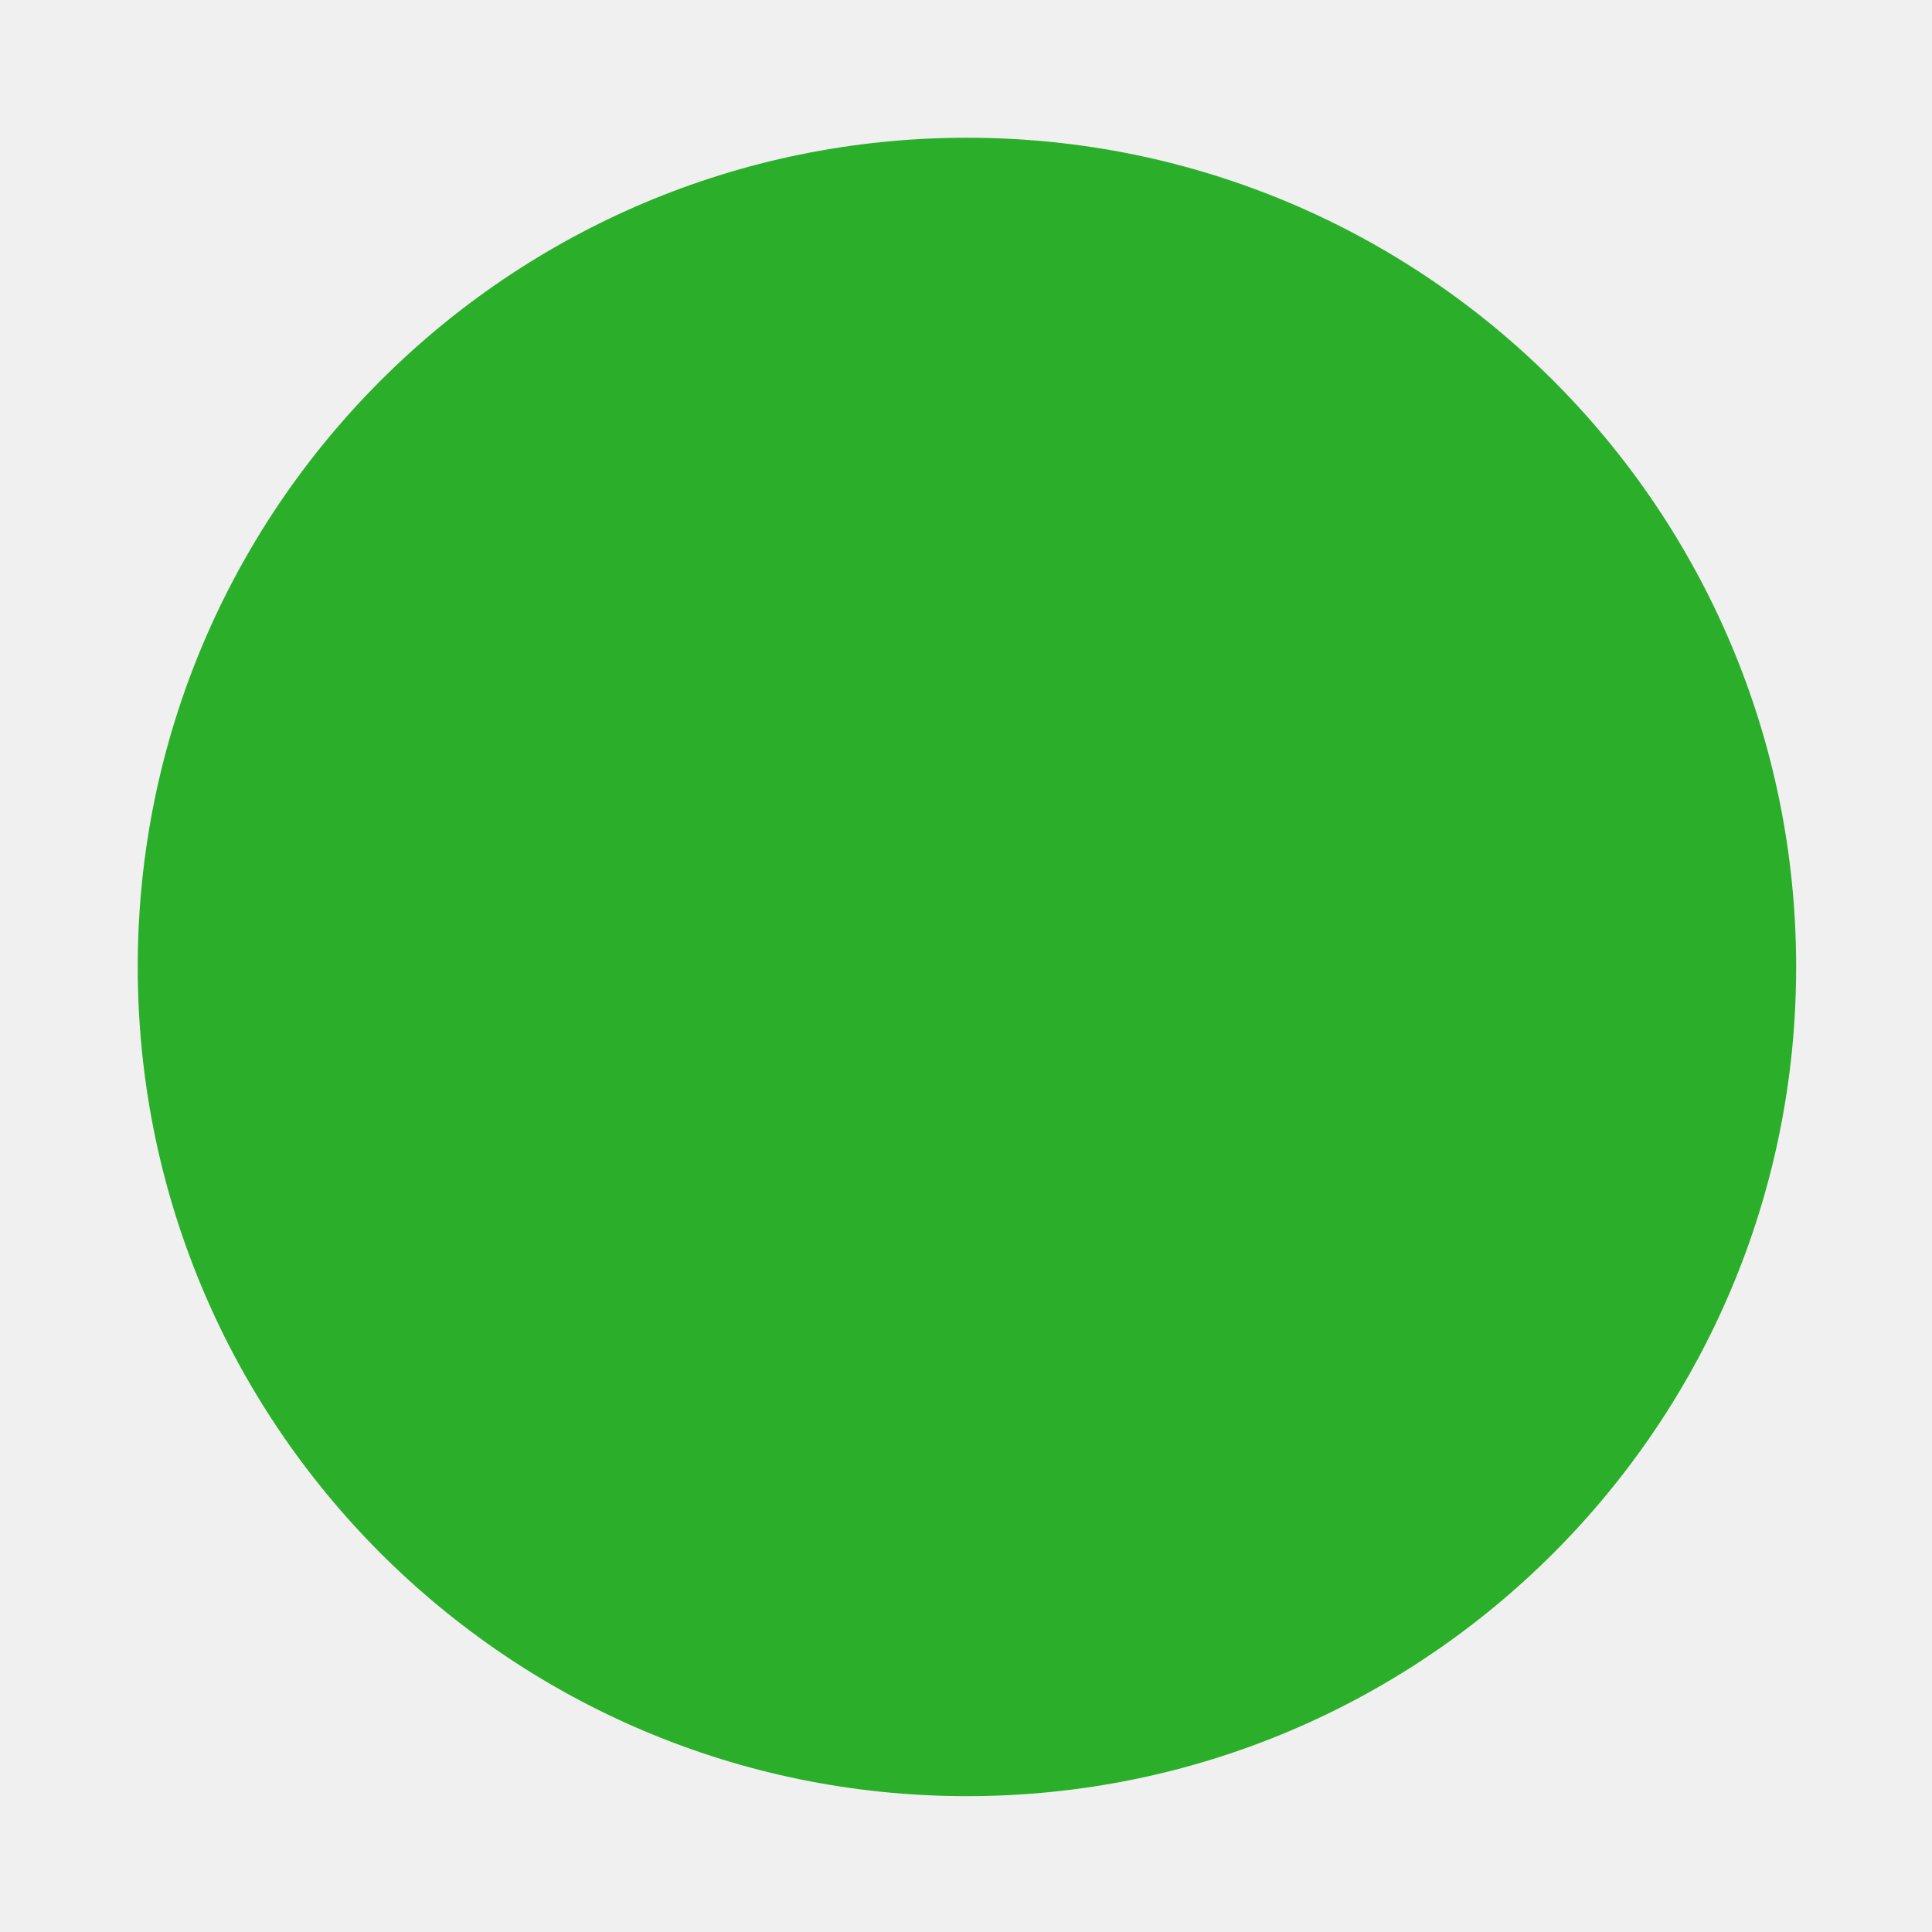
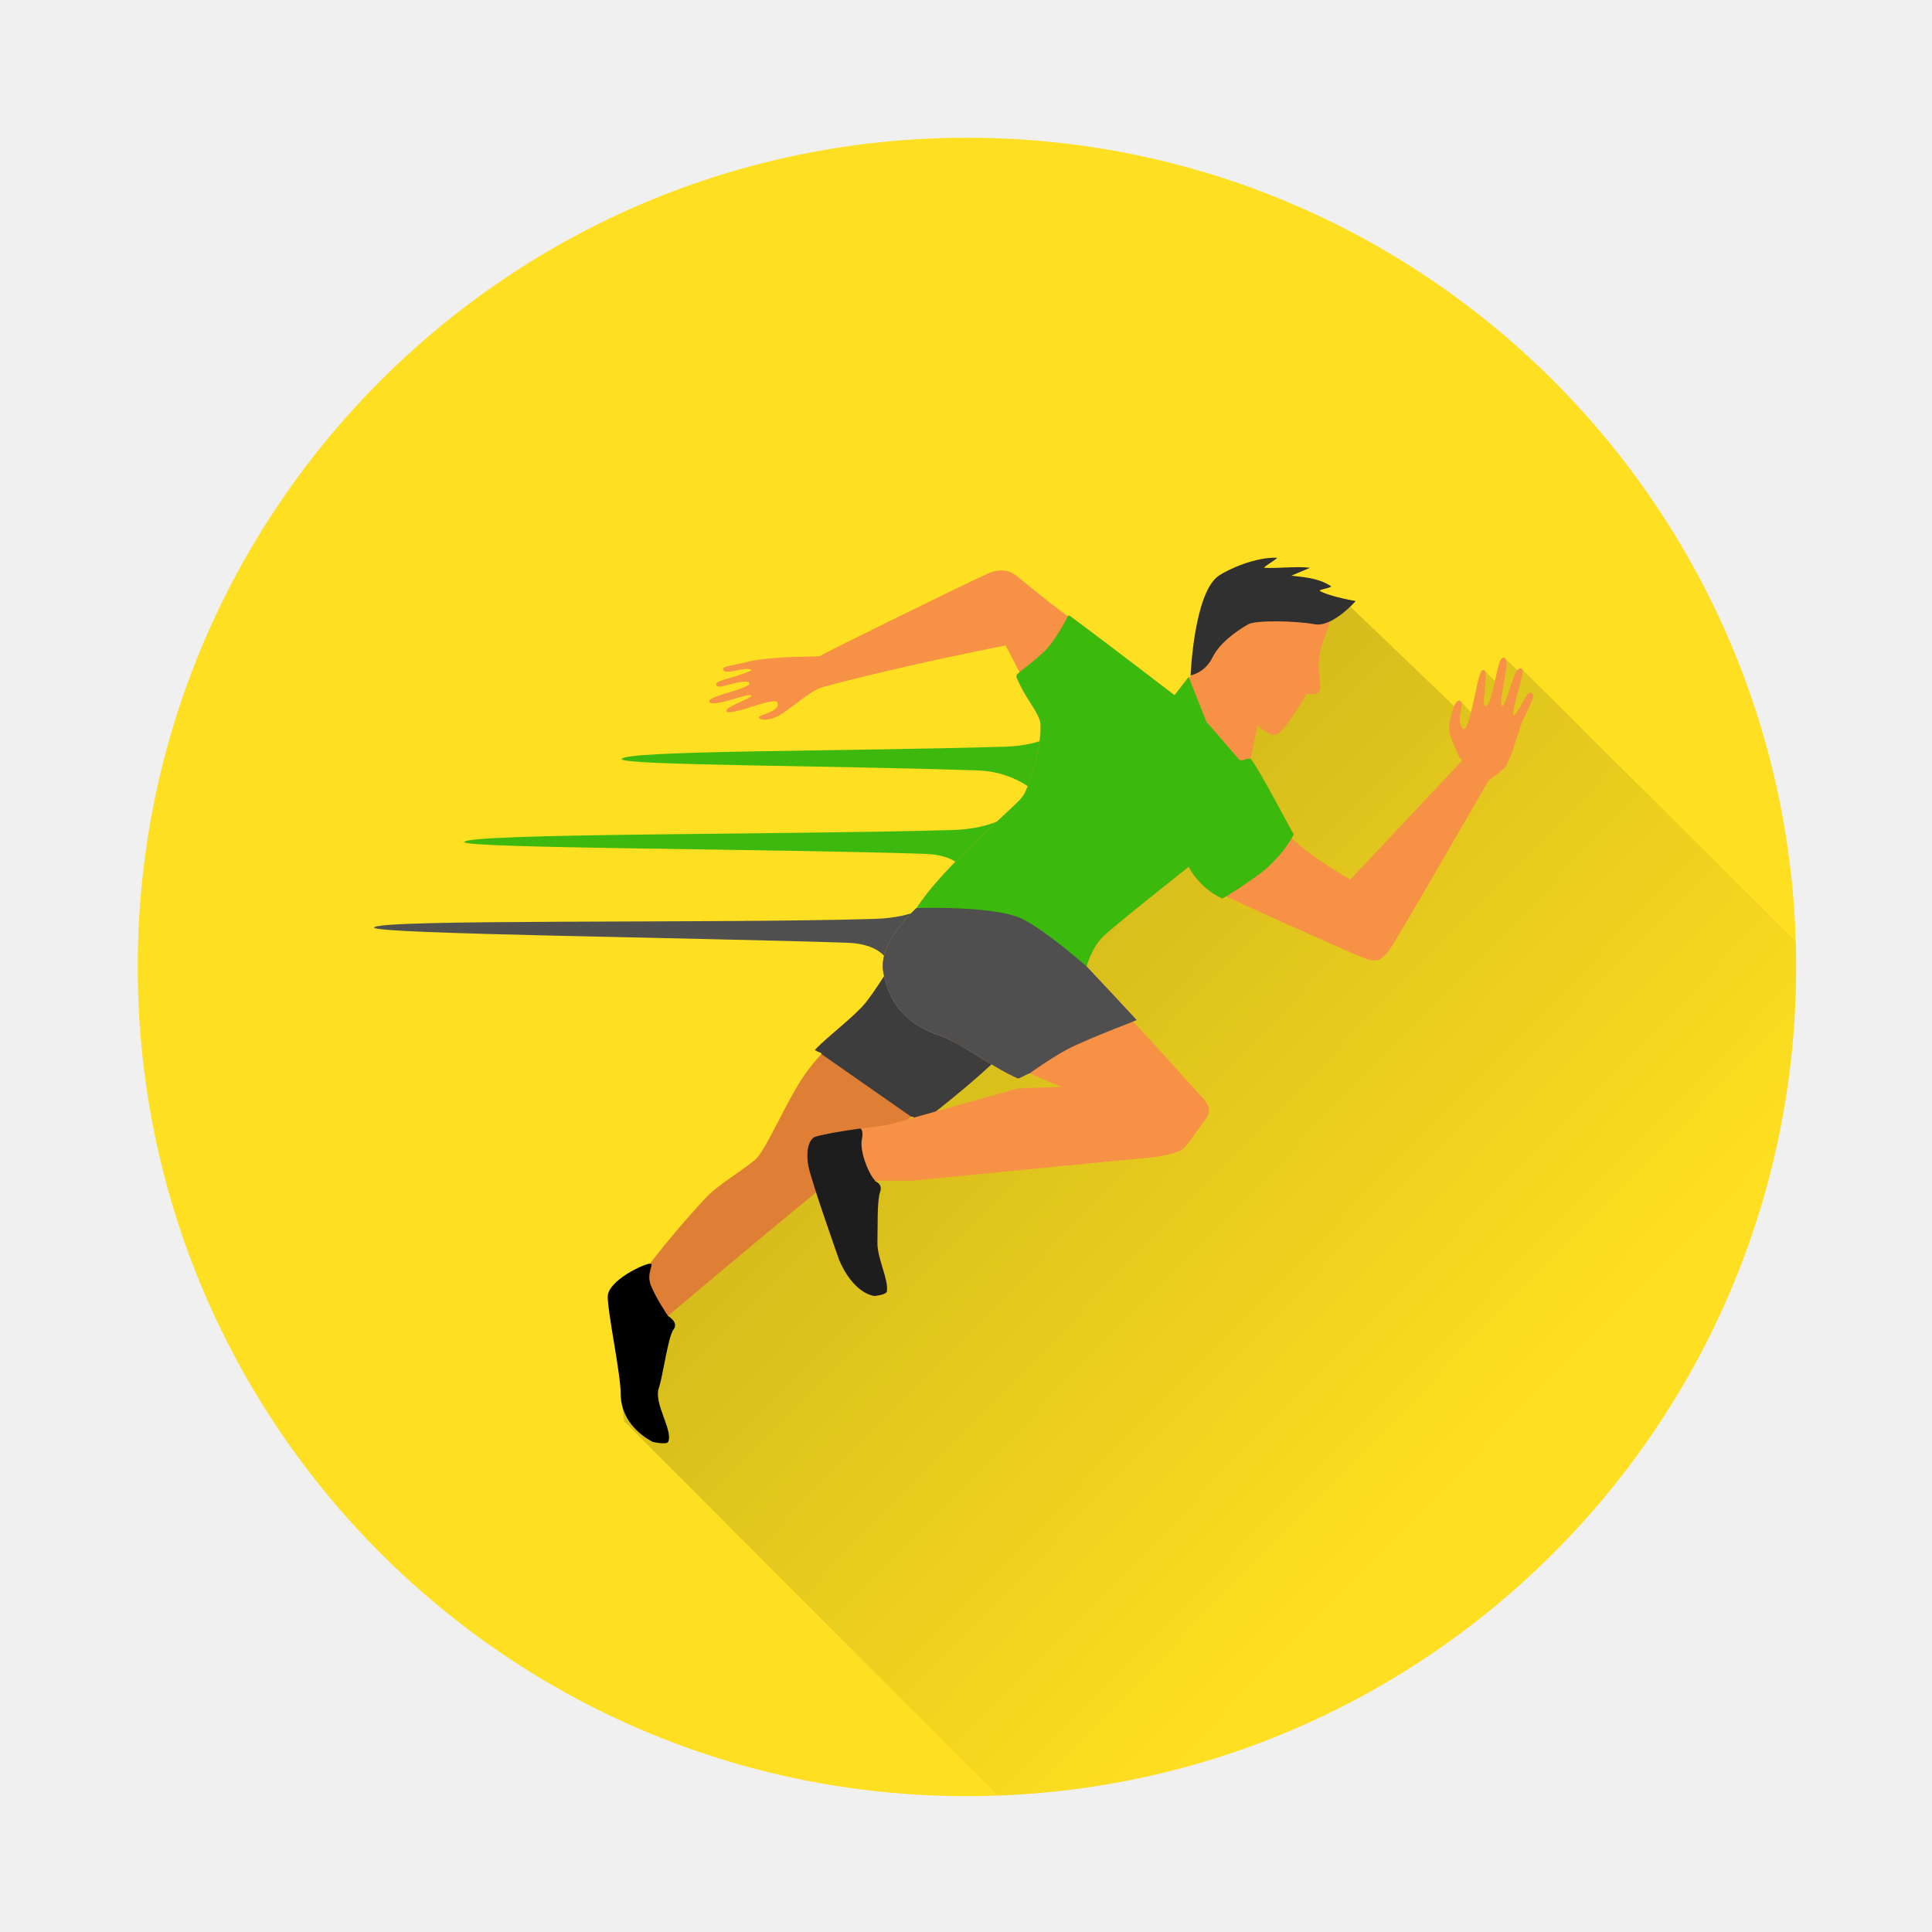
<svg xmlns="http://www.w3.org/2000/svg" xmlns:xlink="http://www.w3.org/1999/xlink" width="1024px" height="1024px" viewBox="0 0 1024 1024" version="1.1">
  <defs>
-     <circle id="path-1" cx="512.5" cy="512.5" r="439.5" />
+     <linearGradient x1="14.645%" y1="14.645%" x2="72.693%" y2="72.693%" id="linearGradient-1">
+       <stop stop-color="#000000" offset="0%" />
+       <stop stop-color="#000000" stop-opacity="0" offset="100%" />
+     </linearGradient>
+     <path d="M282.271,308.261 C282.271,308.261 269.301,330.71 261.011,341.222 C255.321,348.436 241.659,358.499 234.05,366.329 C232.905,367.508 238.404,367.511 237.263,368.763 C234.218,372.105 231.211,375.736 228.363,379.803 C219.114,393.013 207.815,420.037 202.335,424.593 C193.874,431.627 182.66,437.807 175.935,445.032 C152.389,470.333 138.666,490.345 138.666,490.345 L142.873,518.55 C142.873,518.55 209.709,461.953 245.139,433.381 C255.838,424.752 270.285,413.366 285.08,401.798 C285.605,401.388 290.723,404.807 291.248,404.397 C300.12,397.464 305.05,393.523 313.157,386.757 C334.244,369.159 351.613,350.211 351.613,350.211 L282.271,308.261 Z" id="path-2" />
+     <path d="M340.819,169.039 C340.23,167.645 342.393,166.272 342.393,166.272 L335.017,152.096 C335.017,152.096 282.002,162.311 238.116,174.158 C232.102,175.781 223.602,183.596 216.349,188.383 C211.389,191.657 206.257,192.134 204.479,190.698 C202.701,189.262 209.771,188.607 213.201,185.52 C214.991,183.911 214.163,182.739 213.858,182.01 C213.471,181.086 207.952,182.138 201.915,184.137 C194.053,186.741 187.443,188.389 186.996,186.964 C186.207,184.446 201.418,179.928 200.185,178.491 C199.691,177.917 196.212,178.983 191.225,180.393 C186.237,181.803 179.109,183.911 178.015,182.01 C176.903,180.077 185.067,178.116 192.076,175.854 C199.085,173.593 199.395,172.598 199.114,171.923 C198.821,171.217 196.957,170.876 192.076,171.923 C187.195,172.971 182.898,175.105 181.714,173.151 C180.529,171.196 185.99,170.345 190.669,168.81 C195.615,167.188 200.672,165.693 200.185,165.041 C199.832,164.569 197.408,164.302 193.992,165.041 C188.219,166.29 185.961,166.447 185.431,165.041 C184.815,163.406 186.597,163.418 193.992,161.785 C196.724,161.181 199.857,160.285 202.741,159.857 C217.509,157.67 235.806,158.183 236.497,157.74 C239.572,155.769 309.441,121.35 325.409,114.087 C330.231,111.893 335.217,111.547 339.627,114.363 C341.34,115.458 353.739,126.137 367.529,136.364 C368.001,136.714 368.49,136.01 368.966,136.364 C390.377,152.247 424.53,178.491 424.53,178.491 L432.019,168.81 L441.393,192.605 C441.393,192.605 449.541,201.839 458.719,212.543 C460.116,214.172 463.739,210.872 465.159,212.543 C469.114,217.194 487.242,251.82 487.691,252.251 C487.81,252.365 486.558,254.183 486.678,254.297 C498.569,265.615 517.735,276.141 517.735,276.141 L577.112,212.961 C577.112,212.961 575.762,212.553 573.977,208.084 C572.192,203.615 569.523,199.158 570.207,193.911 C570.878,188.758 573.306,180.307 575.727,181.425 C578.147,182.543 575.421,186.858 575.727,191.73 C575.907,194.616 577.157,196.441 578.147,196.441 C579.609,196.441 581.871,187.028 583.754,178.491 C585.3,171.478 586.405,165.041 588.182,165.041 C590.149,165.041 589.394,171.768 588.869,176.538 C588.343,181.316 588.046,184.137 589.6,184.137 C591.232,184.137 593.045,177.054 594.514,170.33 C595.838,164.266 596.774,158.488 598.964,158.573 C601.214,158.661 600.417,164.267 599.39,170.33 C598.31,176.707 596.961,183.566 598.048,184.137 C599.181,184.731 601.006,178.738 602.869,173.151 C604.497,168.269 606.086,163.676 608.158,164.319 C610.138,164.933 608.403,169.767 606.939,175.108 C605.121,181.746 603.279,189.084 604.311,189.084 C605.306,189.084 607.413,185.318 609.221,182.01 C610.797,179.127 612.014,176.589 613.765,177.246 C615.592,177.932 614.027,181.382 612.373,184.948 C610.623,188.724 608.721,192.605 608.721,192.605 L602.869,210.424 C602.869,210.424 600.937,214.123 600.354,215.823 C599.772,217.523 590.911,223.708 590.911,223.708 C590.911,223.708 543.023,307.05 538.479,313.317 C533.934,319.585 531.552,320.256 524.436,317.584 C520.131,315.967 486.126,300.924 459.941,288.856 C457.213,287.598 454.57,286.365 452.054,285.18 C451.493,284.916 450.141,286.416 449.593,286.157 C437.195,280.294 432.019,269.417 432.019,269.417 C432.019,269.417 393.104,300.182 386.78,306.252 C380.456,312.322 377.909,322.238 377.909,322.238 C377.909,322.238 389.067,333.973 404.366,350.54 C404.814,351.025 402.335,351.135 402.785,351.623 C420.366,370.658 437.223,389.668 438.976,391.391 C442.306,394.665 444.32,398.943 441.393,402.603 C439.452,405.032 432.04,416.127 429.365,418.652 C426.69,421.177 418.608,422.511 412.677,423.481 C406.363,423.846 285.672,435.776 285.672,435.776 L265.348,435.776 C265.348,435.776 270.106,437.336 268.487,441.687 C266.77,446.302 267.259,460.951 267.047,468.29 C266.797,476.938 273.105,488.139 272.035,494.493 C271.723,496.343 265.348,496.925 265.348,496.925 C253.063,494.493 246.741,477.665 246.741,477.665 C246.741,477.665 232.026,436.273 230.456,428.041 C228.885,419.808 230.851,413.447 234.299,412.438 C244.939,409.325 272.035,406.38 272.035,406.38 L341.338,386.942 L364.566,386.028 C364.566,386.028 358.542,383.657 348.011,378.999 C346.941,378.526 342.459,382.013 341.338,381.521 C327.171,375.294 310.968,362.54 300.321,359.001 C280.541,352.425 272.972,339.797 270.164,325.387 C267.047,309.391 287.834,291.236 287.834,291.236 C302.358,268.779 338.542,239.02 343.594,232.743 C348.645,226.466 355.714,198.201 352.912,191.169 C350.11,184.137 345.489,180.094 340.819,169.039 Z" id="path-4" />
  </defs>
  <g id="Icônes" stroke="none" stroke-width="1" fill="none" fill-rule="evenodd">
    <g id="dynamic">
-       <mask id="mask-2" fill="white">
-         <use xlink:href="#path-1" />
-       </mask>
-       <use id="Oval" fill="#2BAF2B" xlink:href="#path-1" />
+       <circle id="Oval" fill="#FEDF21" cx="512.5" cy="512.5" r="439.5" />
+       <path d="M951.798,499.055 L806.462,354.437 L804.765,355.852 L797.411,348.534 L792.667,361.219 L786.489,355.129 L780.198,378.085 L773.635,371.205 L771.215,374.72 L711.504,317.504 L468,585.448 C468,585.448 368.955,652.681 341.901,685.803 C323.24,708.649 330.855,753.353 330.855,753.353 L528.842,951.702 C764,943.106 952,749.758 952,512.5 C952,508.002 951.932,503.52 951.798,499.055 Z" id="Combined-Shape" fill-opacity="0.22" fill="url(#linearGradient-1)" />
+       <g id="runner" transform="translate(198, 190)">
+         <path d="M312.94,271.073 L337.243,241.563 C337.243,241.563 328.778,249.286 306.731,249.928 C219.754,252.46 48.169,251.595 48.106,256.318 C48.061,259.695 212.349,259.874 292.306,262.562 C309.06,263.125 312.94,271.073 312.94,271.073 Z" id="Path-22" fill="#3CB80E" />
+         <path d="M271.715,318.188 L296.018,288.678 C296.018,288.678 287.553,296.401 265.506,297.043 C178.529,299.575 0.372,296.94 0.309,301.663 C0.264,305.039 171.124,306.989 251.081,309.677 C267.835,310.24 271.715,318.188 271.715,318.188 Z" id="Path-22-Copy-2" fill="#505050" />
+         <path d="M347.516,227.311 L363.745,197.393 C363.745,197.393 355.685,205.116 334.696,205.758 C251.888,208.29 131.589,207.629 131.529,212.352 C131.486,215.728 244.838,215.704 320.962,218.392 C336.913,218.955 347.516,227.311 347.516,227.311 Z" id="Path-22-Copy" fill="#3CB80E" />
+         <path d="M425.087,182.179 L440.159,155.913 L454.942,123.713 L501.483,125.62 C501.483,125.62 507.772,133.186 507.179,137.607 C506.453,143.02 502.483,150.094 501.483,156.749 C499.967,166.842 502.628,172.393 501.483,175.868 C500.339,179.344 494.656,177.477 494.656,177.477 C494.656,177.477 482.205,199.475 477.899,199.475 C473.592,199.475 468.491,194.391 468.491,194.391 L462.014,225.988 L425.087,182.179 Z" id="Path-20" fill="#F69145" />
+         <path d="M433.045,167.968 C433.045,167.968 440.65,166.72 444.707,158.362 C448.133,151.303 456.418,144.967 463.61,140.873 C467.475,138.672 487.985,138.934 498.911,140.873 C508.309,142.541 520.546,128.555 520.546,128.555 C520.546,128.555 506.941,126.295 501.584,123.219 C500.384,122.529 508.493,121.459 507.422,120.704 C500.653,115.936 489.831,115.643 486.535,115.156 C486.14,115.097 496.581,110.995 496.18,110.937 C489.722,110.005 479.059,111.394 472.136,110.937 C470.869,110.853 479.983,105.685 478.738,105.629 C467.503,105.13 452.87,111.786 447.951,115.156 C434.79,124.172 433.045,167.968 433.045,167.968 Z" id="Path-21" fill="#303030" />
+         <mask id="mask-3" fill="white">
+           <use xlink:href="#path-2" />
+         </mask>
+         <use id="Path-18" fill="#DF7F36" xlink:href="#path-2" />
+         <polygon id="Path-19" fill="#3D3D3D" mask="url(#mask-3)" points="230.689 364.016 291.435 406.419 339.521 363.958 269.179 313.784" />
+         <path d="M150.238,504.519 C150.238,504.519 156.7,506.031 155.081,510.382 C153.364,514.998 156.889,535.171 156.677,542.51 C156.427,551.157 170.808,561.949 169.738,568.302 C169.427,570.153 161.933,570.689 161.933,570.689 C149.648,568.256 141.276,561.175 138.237,551.233 C135.197,541.291 119.188,512.428 116.651,504.133 C114.115,495.837 130.097,481.635 132.861,480.79 C135.626,479.945 131.932,485.998 137.143,492.16 C142.354,498.321 150.238,504.519 150.238,504.519 Z" id="Path-14-Copy" fill="#000000" transform="translate(143.0875, 525.6997) rotate(17) translate(-143.0875, -525.6997) " />
+         <mask id="mask-5" fill="white">
+           <use xlink:href="#path-4" />
+         </mask>
+         <use id="Path-14" fill="#F69145" xlink:href="#path-4" />
+         <path d="M338.808,168.885 C338.808,168.885 352.563,158.709 356.878,153.873 C366.093,143.545 376.08,119.625 376.08,119.625 L428.392,149.299 L493.966,237.912 C493.966,237.912 490.397,254.371 474.165,269.467 C457.932,284.564 369.215,333.119 369.215,333.119 L279.099,300.972 L338.808,168.885 Z" id="Path-15" fill="#3BB90D" mask="url(#mask-5)" />
+         <path d="M276.567,291.668 C276.567,291.668 328.18,288.703 344.63,297.433 C366.088,308.82 407.814,349.451 407.814,349.451 C407.814,349.451 379.326,360.175 368.336,365.85 C356.79,371.812 340.205,384.361 340.205,384.361 L254.485,348.121 L276.567,291.668 Z" id="Path-16" fill="#4F4F4F" mask="url(#mask-5)" />
+         <path d="M220.828,411.883 L252.067,407.818 C252.067,407.818 260.926,404.191 258.824,413.762 C257.301,420.698 263.586,435.088 266.767,436.391 C269.949,437.694 273.694,444.756 276.288,448.018 C289.155,464.198 274.161,501.19 274.161,501.19 L249.904,507.419 L220.828,411.883 Z" id="Path-17" fill="#1D1D1D" mask="url(#mask-5)" />
+       </g>
    </g>
  </g>
</svg>
